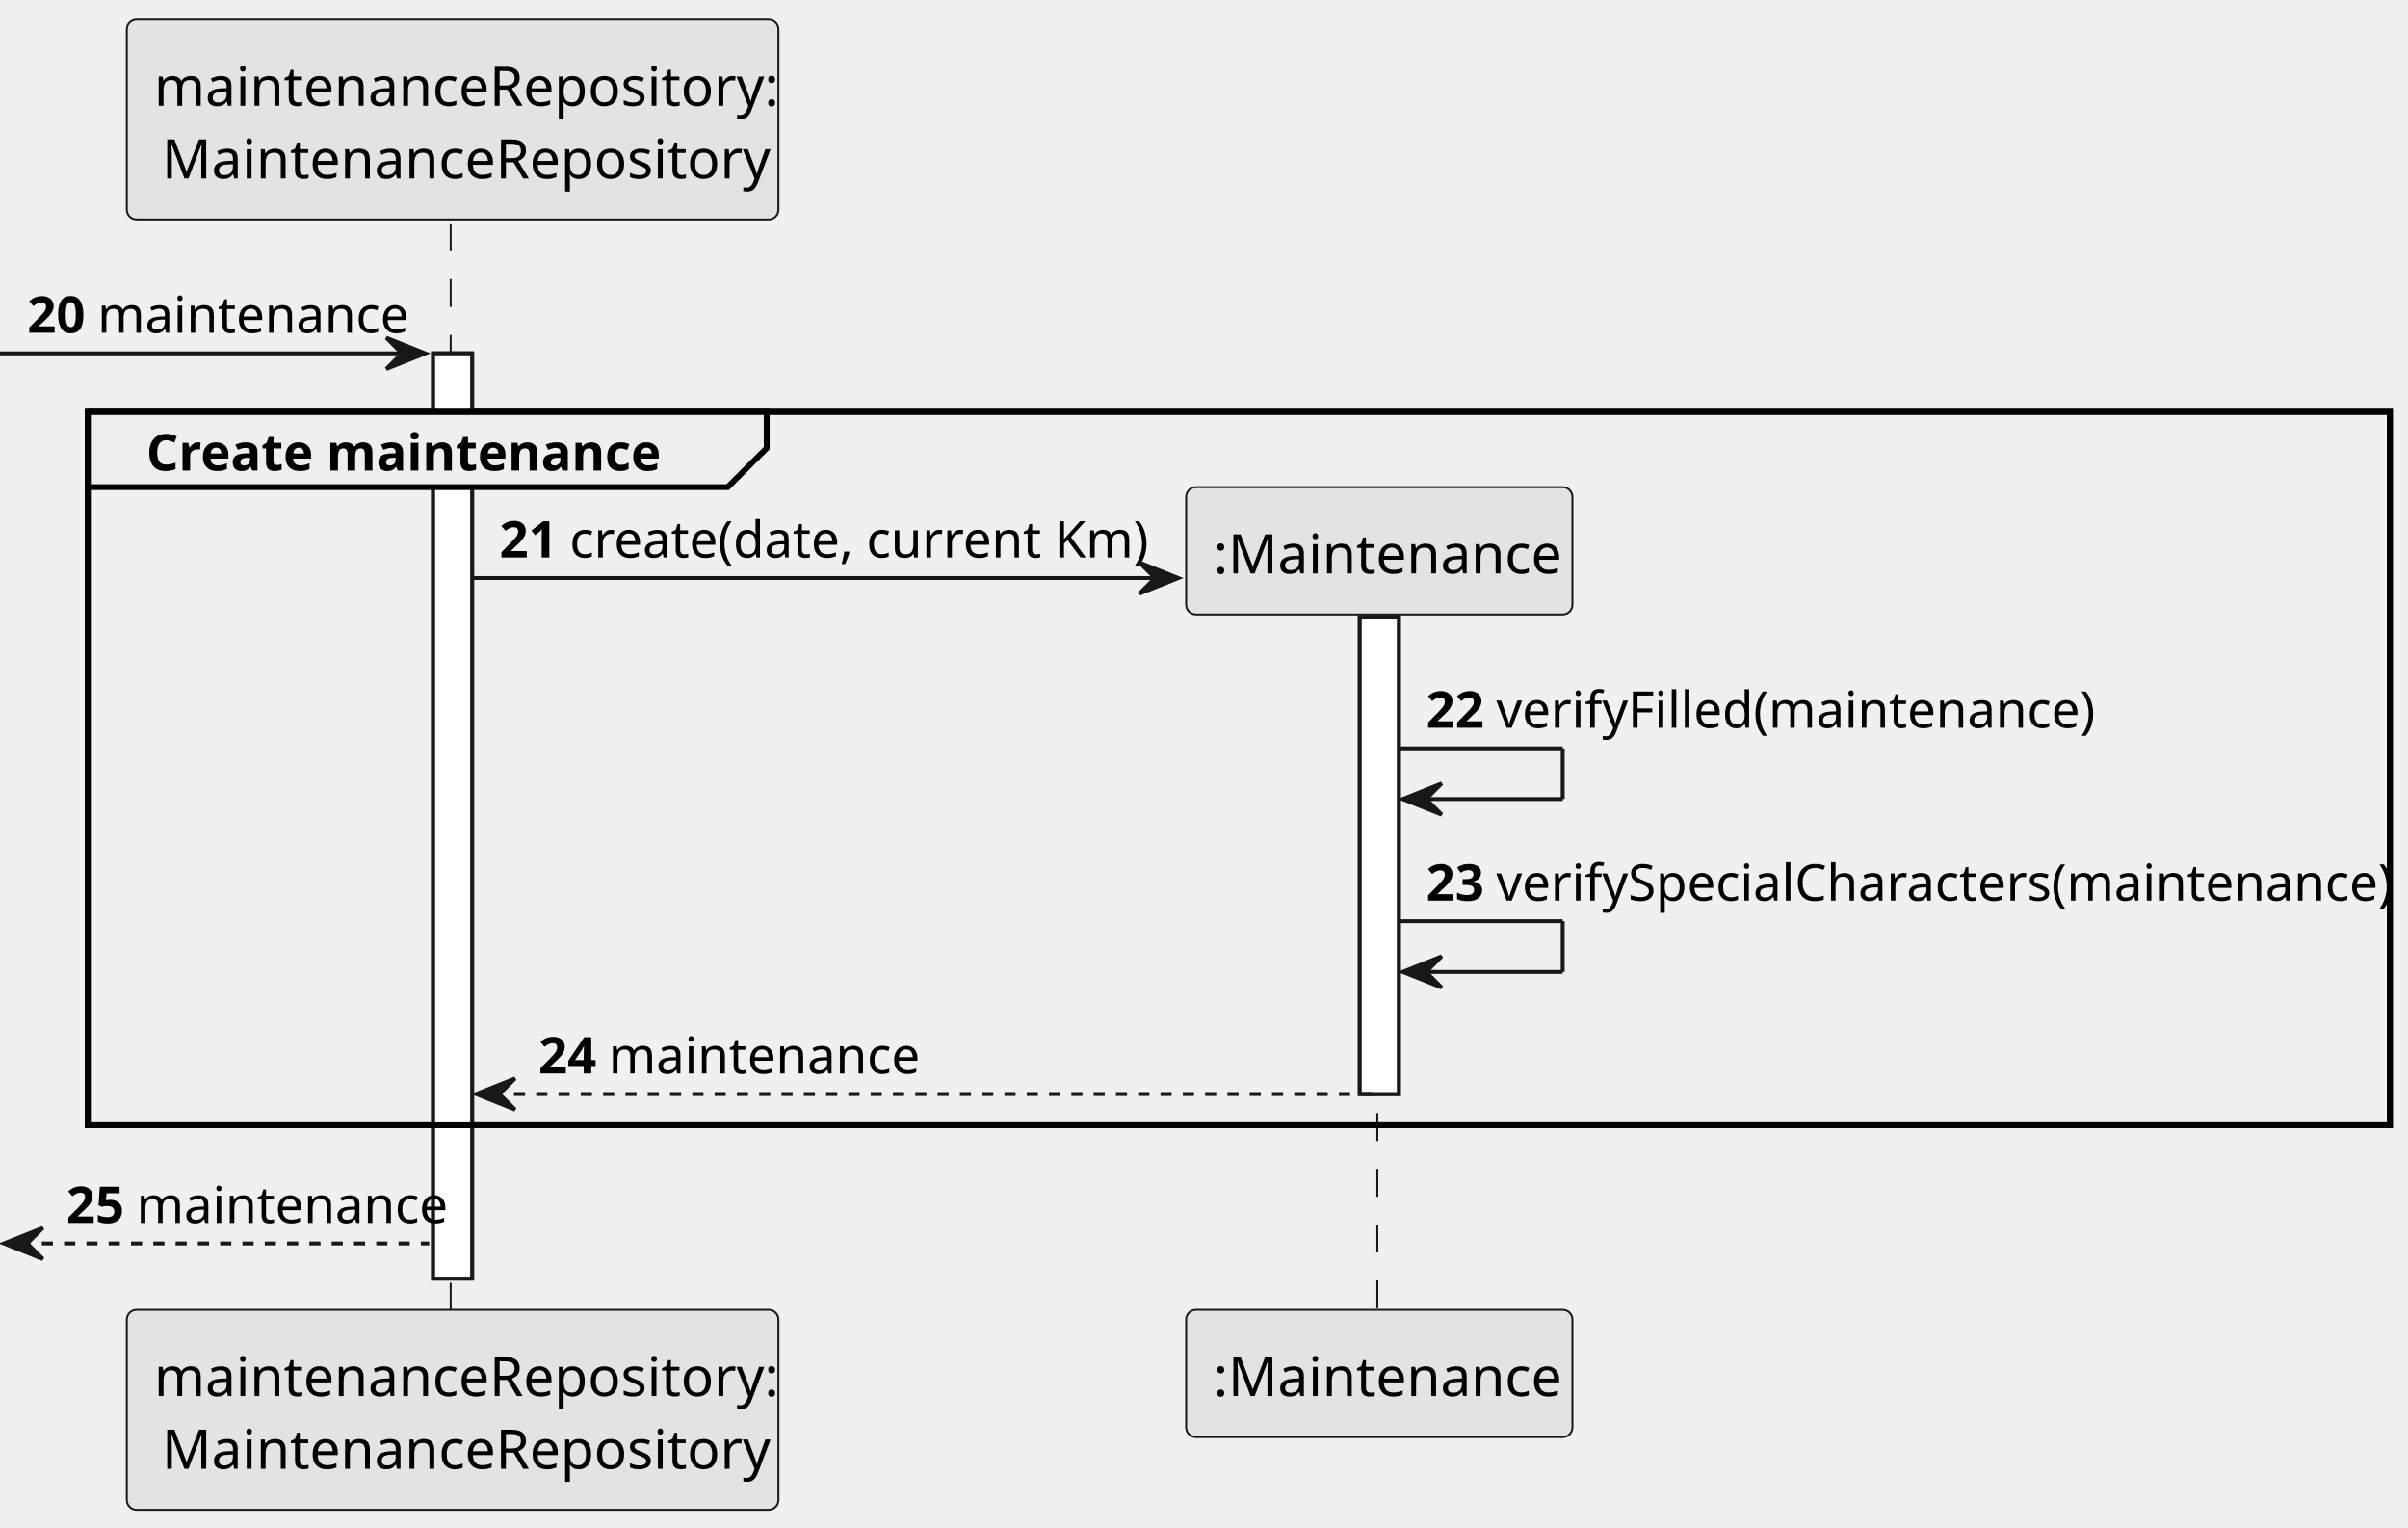
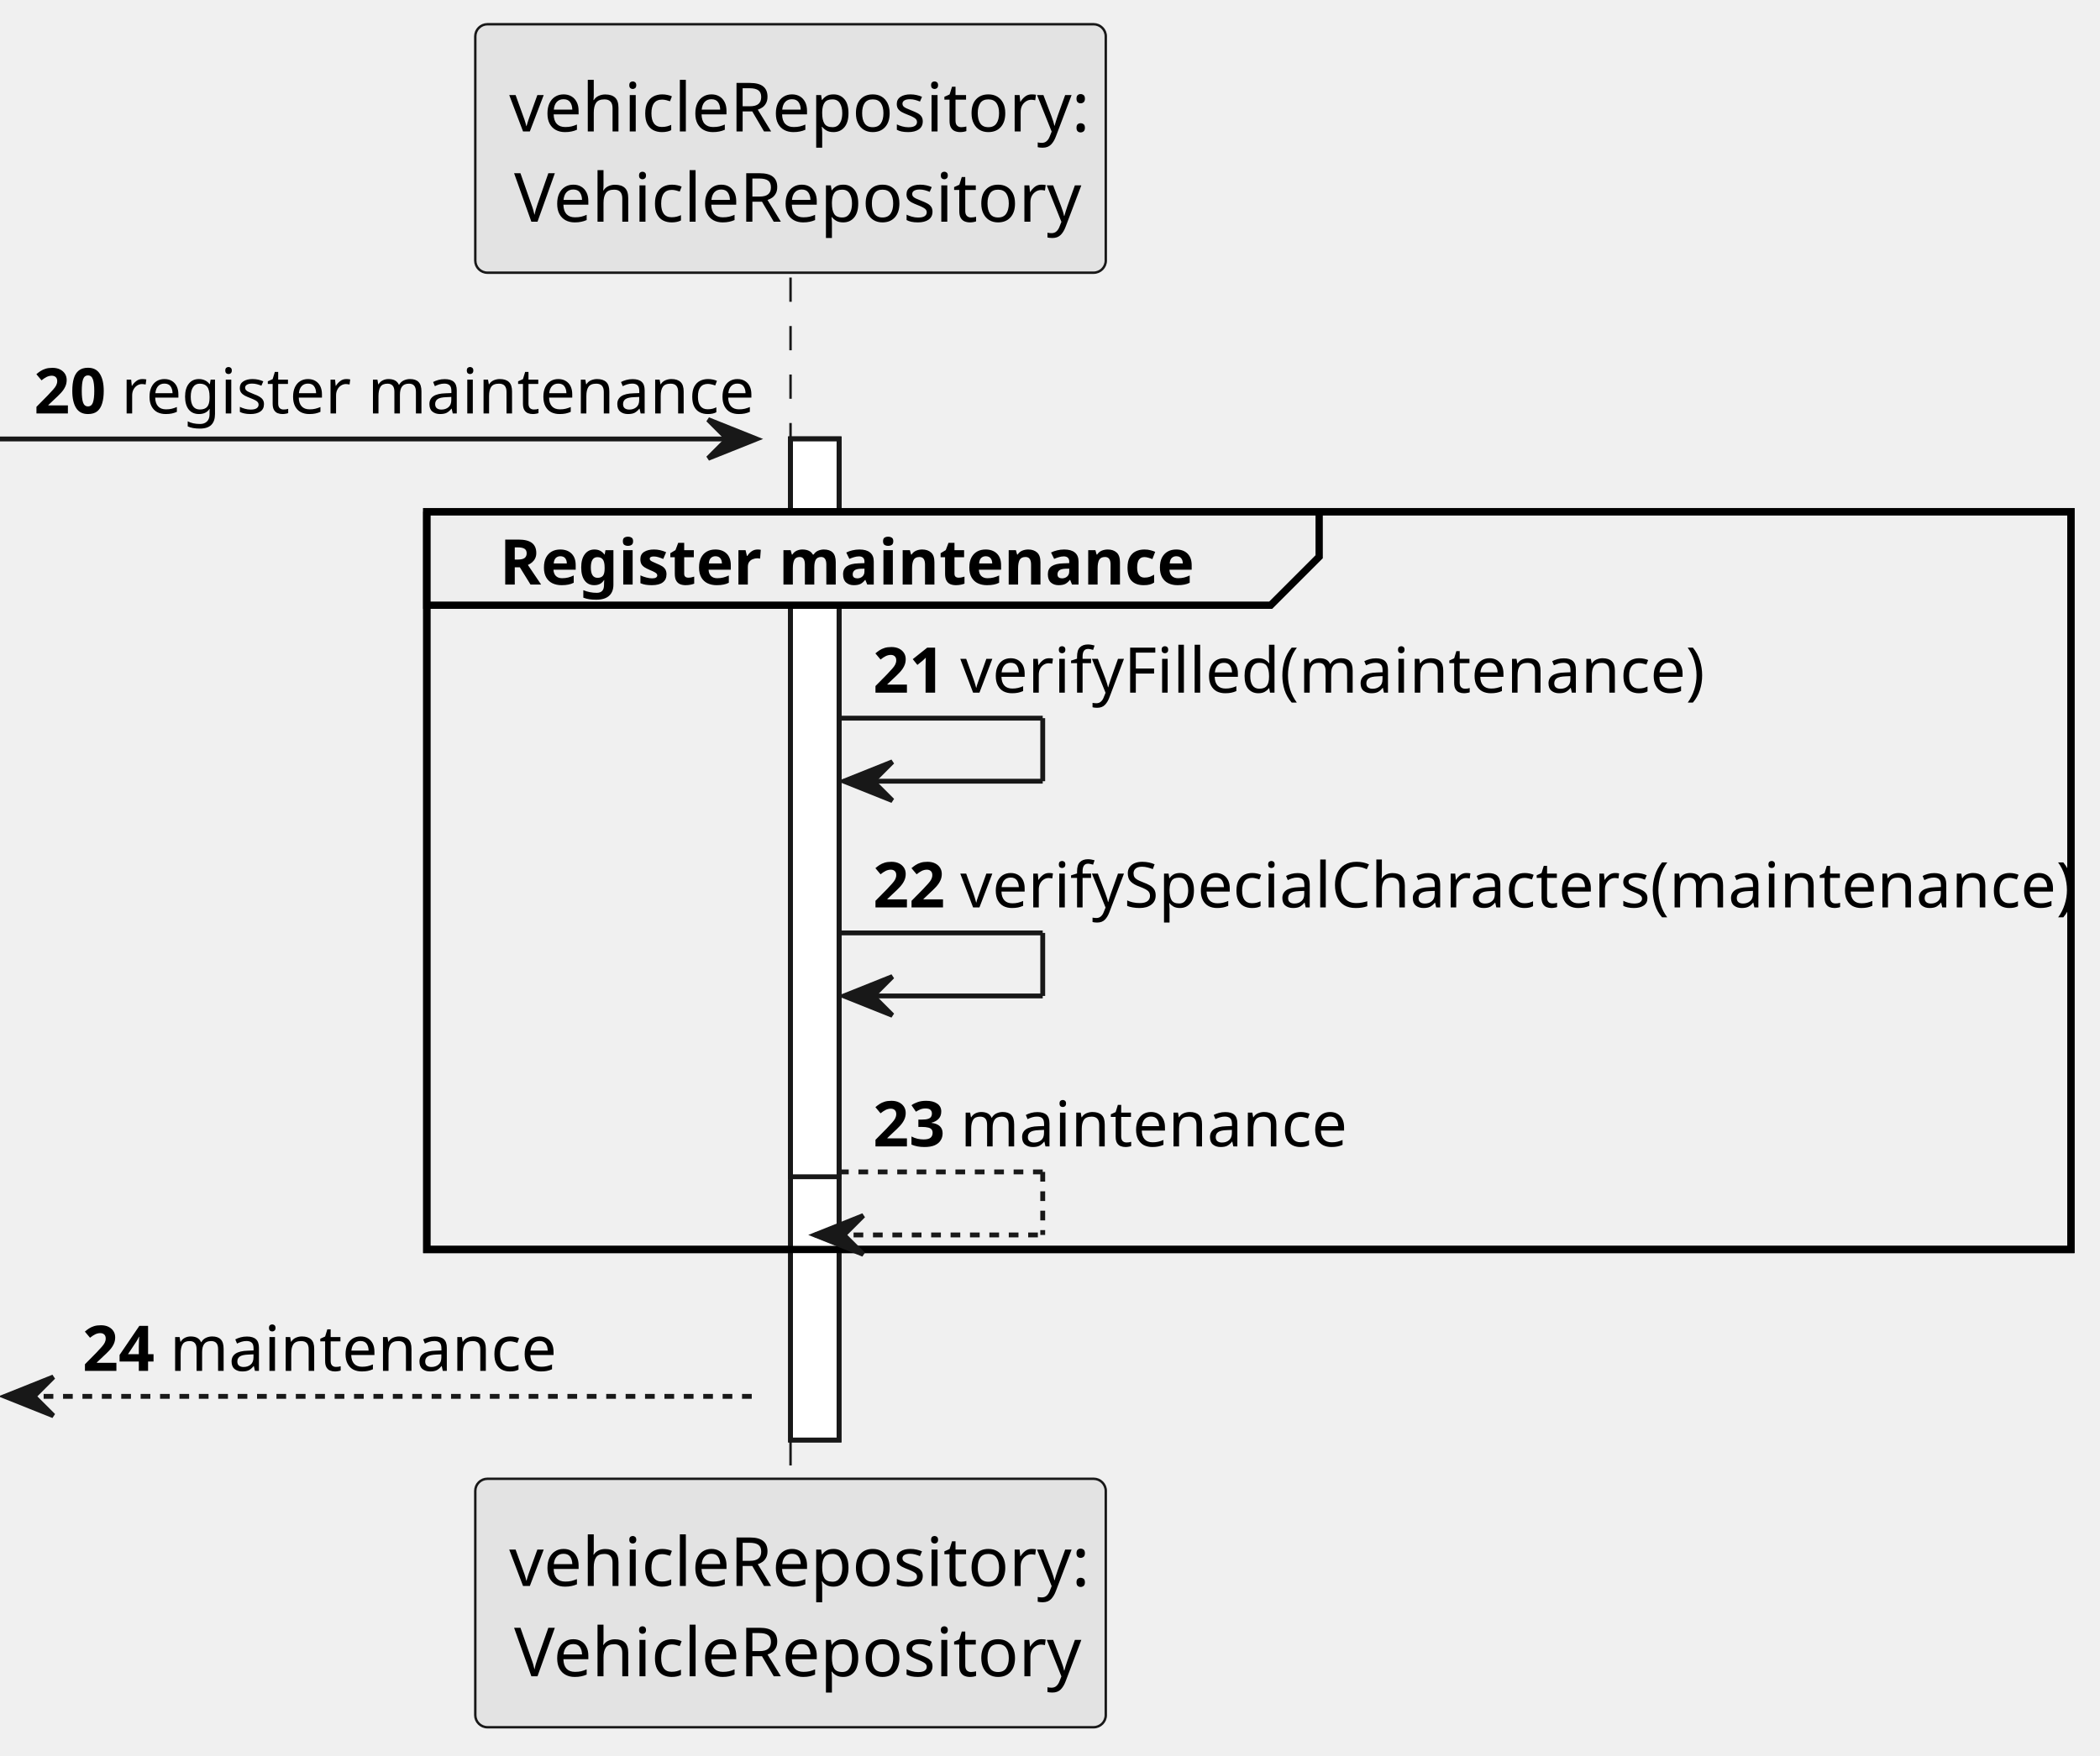
- <svg xmlns="http://www.w3.org/2000/svg" contentStyleType="text/css" height="274.4px" preserveAspectRatio="none" style="width:432px;height:274px;background:#FFFFFF;" version="1.1" viewBox="0 0 432 274" width="432.6px" zoomAndPan="magnify">
+ <svg xmlns="http://www.w3.org/2000/svg" contentStyleType="text/css" height="362px" preserveAspectRatio="none" style="width:433px;height:362px;background:#FFFFFF;" version="1.1" viewBox="0 0 433 362" width="433px" zoomAndPan="magnify">
  <defs />
  <g>
-     <rect fill="#FFFFFF" height="165.953" style="stroke:#181818;stroke-width:0.7;" width="7" x="77.7" y="63.373" />
-     <rect fill="#FFFFFF" height="85.542" style="stroke:#181818;stroke-width:0.7;" width="7" x="243.95" y="110.681" />
-     <rect fill="none" height="127.95" style="stroke:#000000;stroke-width:1.05;" width="413" x="15.75" y="73.873" />
-     <line style="stroke:#181818;stroke-width:0.35;stroke-dasharray:5.0,5.0;" x1="80.85" x2="80.85" y1="40.069" y2="235.627" />
-     <line style="stroke:#181818;stroke-width:0.35;stroke-dasharray:5.0,5.0;" x1="247.1" x2="247.1" y1="109.644" y2="235.627" />
-     <rect fill="#E3E3E3" height="35.87" rx="1.75" ry="1.75" style="stroke:#181818;stroke-width:0.35;" width="116.9" x="22.75" y="3.5" />
-     <text fill="#000000" font-family="sans-serif" font-size="9.8" lengthAdjust="spacing" textLength="107.1" x="27.65" y="18.975">maintenanceRepository:</text>
-     <text fill="#000000" font-family="sans-serif" font-size="9.8" lengthAdjust="spacing" textLength="104.3" x="29.05" y="32.01">MaintenanceRepository</text>
-     <rect fill="#E3E3E3" height="35.87" rx="1.75" ry="1.75" style="stroke:#181818;stroke-width:0.35;" width="116.9" x="22.75" y="234.927" />
-     <text fill="#000000" font-family="sans-serif" font-size="9.8" lengthAdjust="spacing" textLength="107.1" x="27.65" y="250.402">maintenanceRepository:</text>
-     <text fill="#000000" font-family="sans-serif" font-size="9.8" lengthAdjust="spacing" textLength="104.3" x="29.05" y="263.437">MaintenanceRepository</text>
-     <rect fill="#E3E3E3" height="22.835" rx="1.75" ry="1.75" style="stroke:#181818;stroke-width:0.35;" width="69.3" x="212.8" y="234.927" />
-     <text fill="#000000" font-family="sans-serif" font-size="9.8" lengthAdjust="spacing" textLength="59.5" x="217.7" y="250.402">:Maintenance</text>
-     <rect fill="#FFFFFF" height="165.953" style="stroke:#181818;stroke-width:0.7;" width="7" x="77.7" y="63.373" />
-     <rect fill="#FFFFFF" height="85.542" style="stroke:#181818;stroke-width:0.7;" width="7" x="243.95" y="110.681" />
-     <polygon fill="#181818" points="69.3,60.573,76.3,63.373,69.3,66.173,72.1,63.373" style="stroke:#181818;stroke-width:0.7;" />
-     <line style="stroke:#181818;stroke-width:0.7;" x1="0" x2="73.5" y1="63.373" y2="63.373" />
-     <text fill="#000000" font-family="sans-serif" font-size="9.1" font-weight="bold" lengthAdjust="spacing" textLength="9.8" x="4.9" y="59.689">20</text>
-     <text fill="#000000" font-family="sans-serif" font-size="9.1" lengthAdjust="spacing" textLength="51.8" x="17.5" y="59.689">maintenance</text>
-     <path d="M15.75,73.873 L137.55,73.873 L137.55,80.377 L130.55,87.377 L15.75,87.377 L15.75,73.873 " fill="#EEEEEE" style="stroke:#000000;stroke-width:1.05;" />
-     <rect fill="none" height="127.95" style="stroke:#000000;stroke-width:1.05;" width="413" x="15.75" y="73.873" />
-     <text fill="#000000" font-family="sans-serif" font-size="9.1" font-weight="bold" lengthAdjust="spacing" textLength="90.3" x="26.25" y="84.393">Create maintenance</text>
-     <polygon fill="#181818" points="204.4,100.881,211.4,103.681,204.4,106.481,207.2,103.681" style="stroke:#181818;stroke-width:0.7;" />
-     <line style="stroke:#181818;stroke-width:0.7;" x1="84.7" x2="208.6" y1="103.681" y2="103.681" />
-     <text fill="#000000" font-family="sans-serif" font-size="9.1" font-weight="bold" lengthAdjust="spacing" textLength="9.8" x="89.6" y="99.997">21</text>
-     <text fill="#000000" font-family="sans-serif" font-size="9.1" lengthAdjust="spacing" textLength="98.7" x="102.2" y="99.997">create(date, current Km)</text>
-     <rect fill="#E3E3E3" height="22.835" rx="1.75" ry="1.75" style="stroke:#181818;stroke-width:0.35;" width="69.3" x="212.8" y="87.377" />
-     <text fill="#000000" font-family="sans-serif" font-size="9.8" lengthAdjust="spacing" textLength="59.5" x="217.7" y="102.852">:Maintenance</text>
-     <line style="stroke:#181818;stroke-width:0.7;" x1="250.95" x2="280.35" y1="134.215" y2="134.215" />
-     <line style="stroke:#181818;stroke-width:0.7;" x1="280.35" x2="280.35" y1="134.215" y2="143.315" />
-     <line style="stroke:#181818;stroke-width:0.7;" x1="251.65" x2="280.35" y1="143.315" y2="143.315" />
-     <polygon fill="#181818" points="258.65,140.515,251.65,143.315,258.65,146.115,255.85,143.315" style="stroke:#181818;stroke-width:0.7;" />
-     <text fill="#000000" font-family="sans-serif" font-size="9.1" font-weight="bold" lengthAdjust="spacing" textLength="9.8" x="255.85" y="130.531">22</text>
-     <text fill="#000000" font-family="sans-serif" font-size="9.1" lengthAdjust="spacing" textLength="99.4" x="268.45" y="130.531">verifyFilled(maintenance)</text>
-     <line style="stroke:#181818;stroke-width:0.7;" x1="250.95" x2="280.35" y1="165.219" y2="165.219" />
-     <line style="stroke:#181818;stroke-width:0.7;" x1="280.35" x2="280.35" y1="165.219" y2="174.319" />
-     <line style="stroke:#181818;stroke-width:0.7;" x1="251.65" x2="280.35" y1="174.319" y2="174.319" />
-     <polygon fill="#181818" points="258.65,171.519,251.65,174.319,258.65,177.119,255.85,174.319" style="stroke:#181818;stroke-width:0.7;" />
-     <text fill="#000000" font-family="sans-serif" font-size="9.1" font-weight="bold" lengthAdjust="spacing" textLength="9.8" x="255.85" y="161.535">23</text>
-     <text fill="#000000" font-family="sans-serif" font-size="9.1" lengthAdjust="spacing" textLength="151.9" x="268.45" y="161.535">verifySpecialCharacters(maintenance)</text>
-     <polygon fill="#181818" points="92.4,193.423,85.4,196.223,92.4,199.023,89.6,196.223" style="stroke:#181818;stroke-width:0.7;" />
-     <line style="stroke:#181818;stroke-width:0.7;stroke-dasharray:2.0,2.0;" x1="88.2" x2="246.75" y1="196.223" y2="196.223" />
-     <text fill="#000000" font-family="sans-serif" font-size="9.1" font-weight="bold" lengthAdjust="spacing" textLength="9.8" x="96.6" y="192.539">24</text>
-     <text fill="#000000" font-family="sans-serif" font-size="9.1" lengthAdjust="spacing" textLength="51.8" x="109.2" y="192.539">maintenance</text>
-     <polygon fill="#181818" points="7.7,220.227,0.7,223.027,7.7,225.827,4.9,223.027" style="stroke:#181818;stroke-width:0.7;" />
-     <line style="stroke:#181818;stroke-width:0.7;stroke-dasharray:2.0,2.0;" x1="3.5" x2="77" y1="223.027" y2="223.027" />
-     <text fill="#000000" font-family="sans-serif" font-size="9.1" font-weight="bold" lengthAdjust="spacing" textLength="9.8" x="11.9" y="219.343">25</text>
-     <text fill="#000000" font-family="sans-serif" font-size="9.1" lengthAdjust="spacing" textLength="51.8" x="24.5" y="219.343">maintenance</text>
+     <rect fill="#FFFFFF" height="206.455" style="stroke:#181818;stroke-width:1.0;" width="10" x="163" y="90.533" />
+     <rect fill="#FFFFFF" height="152.164" style="stroke:#181818;stroke-width:1.0;" width="10" x="163" y="90.533" />
+     <rect fill="none" height="152.164" style="stroke:#000000;stroke-width:1.5;" width="339" x="88" y="105.533" />
+     <line style="stroke:#181818;stroke-width:0.5;stroke-dasharray:5.0,5.0;" x1="163" x2="163" y1="57.242" y2="305.988" />
+     <rect fill="#E3E3E3" height="51.242" rx="2.5" ry="2.5" style="stroke:#181818;stroke-width:0.5;" width="130" x="98" y="5" />
+     <text fill="#000000" font-family="sans-serif" font-size="14" lengthAdjust="spacing" textLength="116" x="105" y="27.107">vehicleRepository:</text>
+     <text fill="#000000" font-family="sans-serif" font-size="14" lengthAdjust="spacing" textLength="114" x="106" y="45.728">VehicleRepository</text>
+     <rect fill="#E3E3E3" height="51.242" rx="2.5" ry="2.5" style="stroke:#181818;stroke-width:0.5;" width="130" x="98" y="304.988" />
+     <text fill="#000000" font-family="sans-serif" font-size="14" lengthAdjust="spacing" textLength="116" x="105" y="327.096">vehicleRepository:</text>
+     <text fill="#000000" font-family="sans-serif" font-size="14" lengthAdjust="spacing" textLength="114" x="106" y="345.717">VehicleRepository</text>
+     <rect fill="#FFFFFF" height="206.455" style="stroke:#181818;stroke-width:1.0;" width="10" x="163" y="90.533" />
+     <rect fill="#FFFFFF" height="152.164" style="stroke:#181818;stroke-width:1.0;" width="10" x="163" y="90.533" />
+     <polygon fill="#181818" points="146,86.533,156,90.533,146,94.533,150,90.533" style="stroke:#181818;stroke-width:1.0;" />
+     <line style="stroke:#181818;stroke-width:1.0;" x1="0" x2="152" y1="90.533" y2="90.533" />
+     <text fill="#000000" font-family="sans-serif" font-size="13" font-weight="bold" lengthAdjust="spacing" textLength="14" x="7" y="85.27">20</text>
+     <text fill="#000000" font-family="sans-serif" font-size="13" lengthAdjust="spacing" textLength="121" x="25" y="85.27">register maintenance</text>
+     <path d="M88,105.533 L272,105.533 L272,114.824 L262,124.824 L88,124.824 L88,105.533 " fill="#EEEEEE" style="stroke:#000000;stroke-width:1.5;" />
+     <rect fill="none" height="152.164" style="stroke:#000000;stroke-width:1.5;" width="339" x="88" y="105.533" />
+     <text fill="#000000" font-family="sans-serif" font-size="13" font-weight="bold" lengthAdjust="spacing" textLength="139" x="103" y="120.561">Register maintenance</text>
+     <line style="stroke:#181818;stroke-width:1.0;" x1="173" x2="215" y1="148.115" y2="148.115" />
+     <line style="stroke:#181818;stroke-width:1.0;" x1="215" x2="215" y1="148.115" y2="161.115" />
+     <line style="stroke:#181818;stroke-width:1.0;" x1="174" x2="215" y1="161.115" y2="161.115" />
+     <polygon fill="#181818" points="184,157.115,174,161.115,184,165.115,180,161.115" style="stroke:#181818;stroke-width:1.0;" />
+     <text fill="#000000" font-family="sans-serif" font-size="13" font-weight="bold" lengthAdjust="spacing" textLength="14" x="180" y="142.852">21</text>
+     <text fill="#000000" font-family="sans-serif" font-size="13" lengthAdjust="spacing" textLength="142" x="198" y="142.852">verifyFilled(maintenance)</text>
+     <line style="stroke:#181818;stroke-width:1.0;" x1="173" x2="215" y1="192.406" y2="192.406" />
+     <line style="stroke:#181818;stroke-width:1.0;" x1="215" x2="215" y1="192.406" y2="205.406" />
+     <line style="stroke:#181818;stroke-width:1.0;" x1="174" x2="215" y1="205.406" y2="205.406" />
+     <polygon fill="#181818" points="184,201.406,174,205.406,184,209.406,180,205.406" style="stroke:#181818;stroke-width:1.0;" />
+     <text fill="#000000" font-family="sans-serif" font-size="13" font-weight="bold" lengthAdjust="spacing" textLength="14" x="180" y="187.144">22</text>
+     <text fill="#000000" font-family="sans-serif" font-size="13" lengthAdjust="spacing" textLength="217" x="198" y="187.144">verifySpecialCharacters(maintenance)</text>
+     <line style="stroke:#181818;stroke-width:1.0;stroke-dasharray:2.0,2.0;" x1="173" x2="215" y1="241.697" y2="241.697" />
+     <line style="stroke:#181818;stroke-width:1.0;stroke-dasharray:2.0,2.0;" x1="215" x2="215" y1="241.697" y2="254.697" />
+     <line style="stroke:#181818;stroke-width:1.0;stroke-dasharray:2.0,2.0;" x1="168" x2="215" y1="254.697" y2="254.697" />
+     <polygon fill="#181818" points="178,250.697,168,254.697,178,258.697,174,254.697" style="stroke:#181818;stroke-width:1.0;" />
+     <text fill="#000000" font-family="sans-serif" font-size="13" font-weight="bold" lengthAdjust="spacing" textLength="14" x="180" y="236.435">23</text>
+     <text fill="#000000" font-family="sans-serif" font-size="13" lengthAdjust="spacing" textLength="74" x="198" y="236.435">maintenance</text>
+     <polygon fill="#181818" points="11,283.988,1,287.988,11,291.988,7,287.988" style="stroke:#181818;stroke-width:1.0;" />
+     <line style="stroke:#181818;stroke-width:1.0;stroke-dasharray:2.0,2.0;" x1="5" x2="157" y1="287.988" y2="287.988" />
+     <text fill="#000000" font-family="sans-serif" font-size="13" font-weight="bold" lengthAdjust="spacing" textLength="14" x="17" y="282.726">24</text>
+     <text fill="#000000" font-family="sans-serif" font-size="13" lengthAdjust="spacing" textLength="74" x="35" y="282.726">maintenance</text>
  </g>
</svg>
